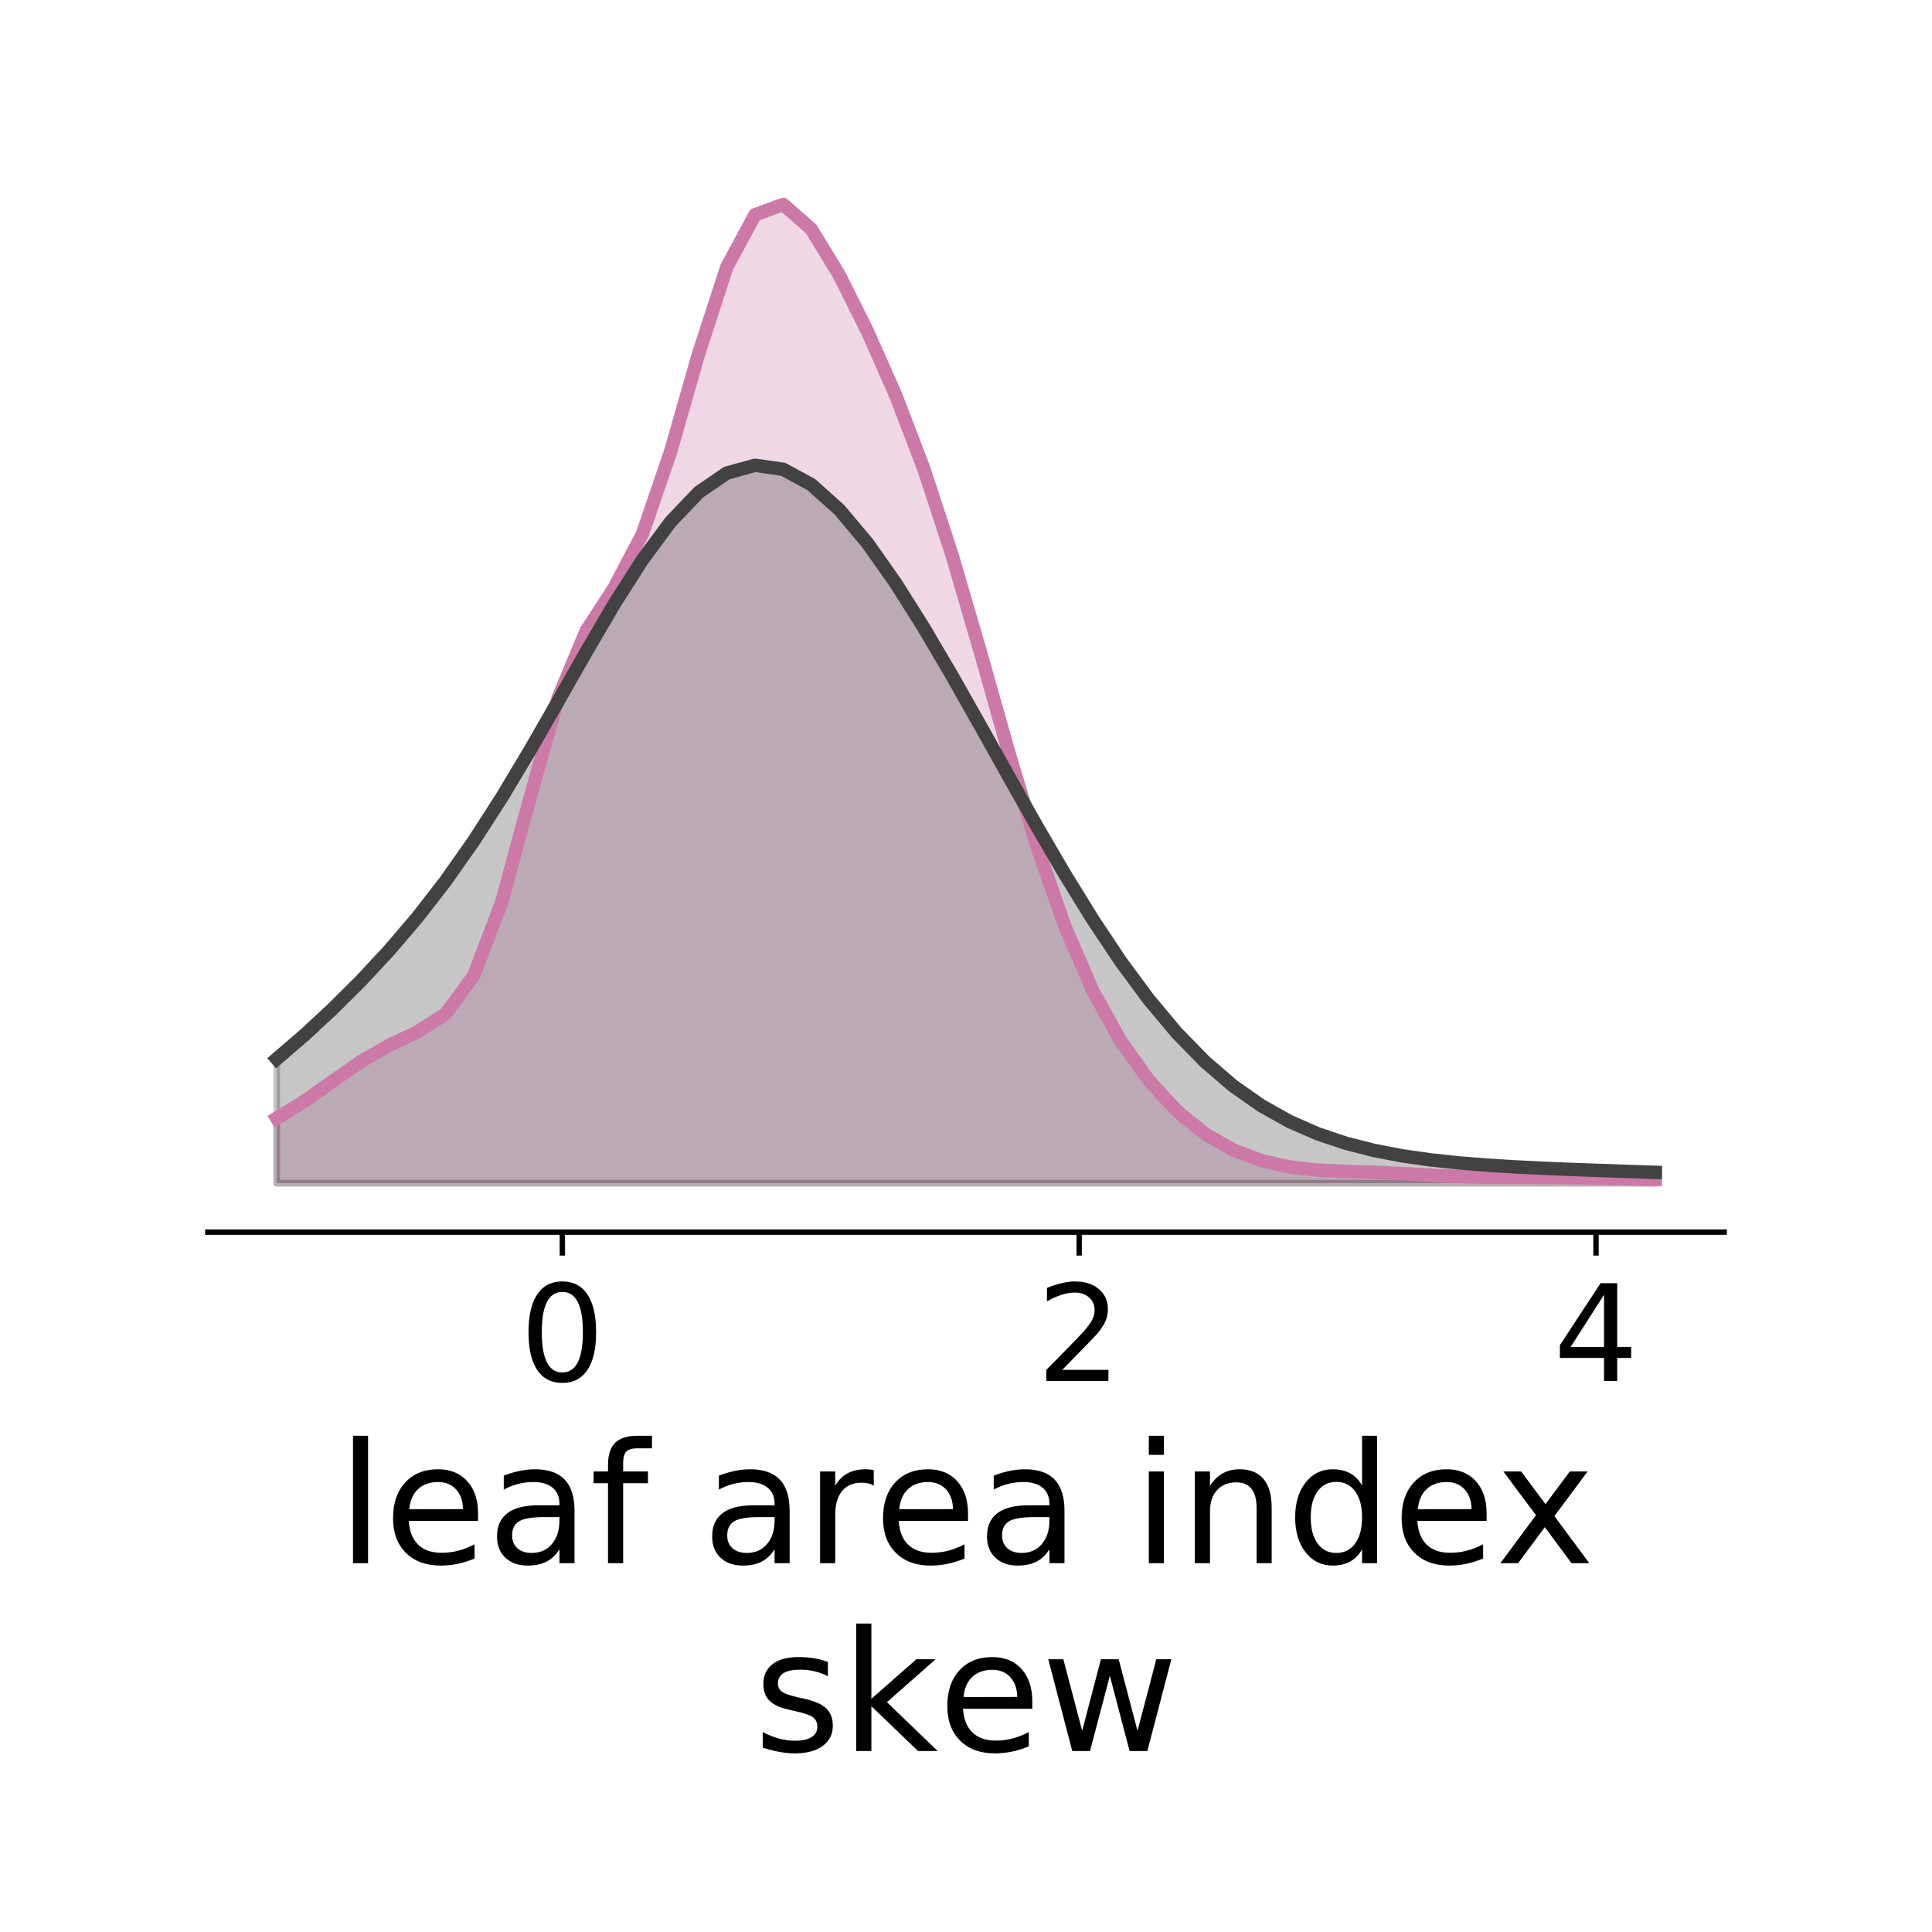
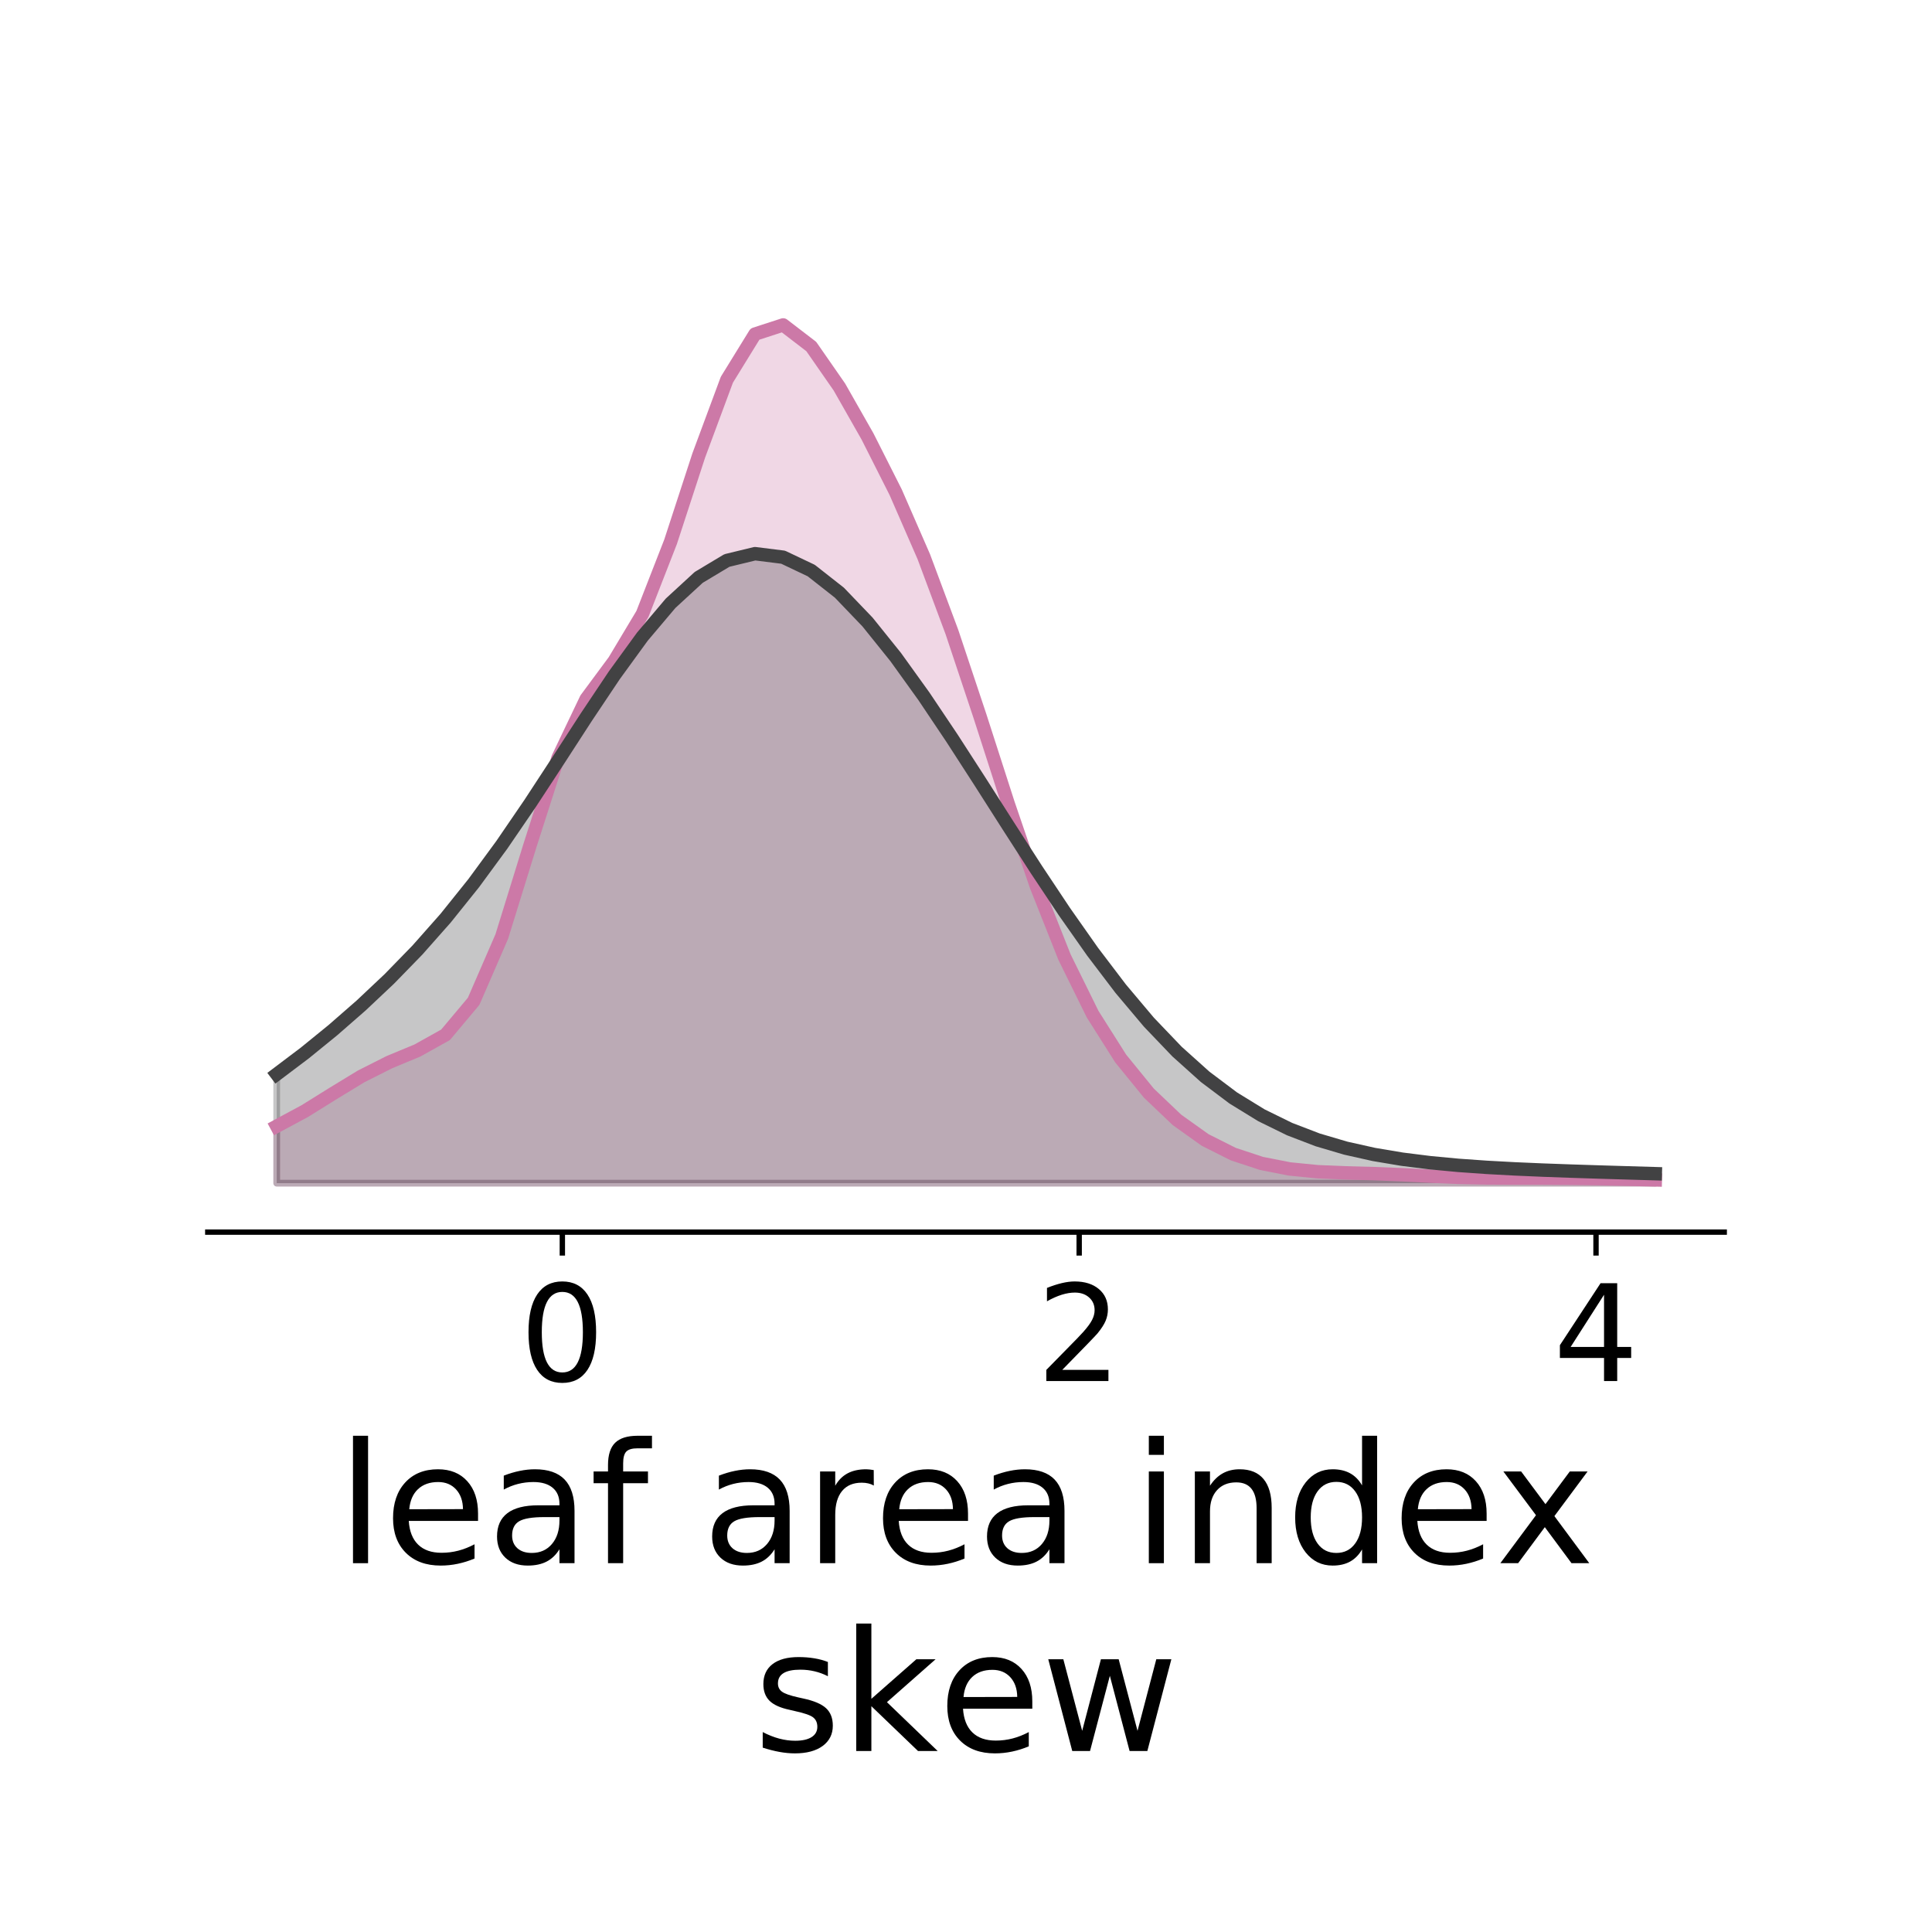
<svg xmlns="http://www.w3.org/2000/svg" xmlns:xlink="http://www.w3.org/1999/xlink" height="288pt" version="1.1" viewBox="0 0 288 288" width="288pt">
  <defs>
    <style type="text/css">
*{stroke-linecap:butt;stroke-linejoin:round;}
  </style>
  </defs>
  <g id="figure_1">
    <g id="patch_1">
      <path d="M 0 288  L 288 288  L 288 0  L 0 0  z " style="fill:#ffffff;" />
    </g>
    <g id="axes_1">
      <g id="patch_2">
        <path d="M 30.974 183.67  L 257.026 183.67  L 257.026 23.175  L 30.974 23.175  z " style="fill:#ffffff;" />
      </g>
      <g id="PolyCollection_1">
        <defs>
-           <path d="M 41.249 -111.625  L 41.249 -121.312  L 45.443 -123.885  L 49.637 -126.865  L 53.831 -129.777  L 58.025 -132.19  L 62.219 -134.177  L 66.413 -136.844  L 70.607 -142.546  L 74.801 -153.56  L 78.994 -169.009  L 83.188 -183.934  L 87.382 -193.956  L 91.576 -200.416  L 95.77 -208.404  L 99.964 -220.67  L 104.158 -235.329  L 108.352 -248.214  L 112.546 -255.975  L 116.74 -257.53  L 120.934 -253.859  L 125.127 -246.977  L 129.321 -238.567  L 133.515 -229.094  L 137.709 -218.13  L 141.903 -205.316  L 146.097 -190.969  L 150.291 -176.125  L 154.485 -162.135  L 158.679 -150.072  L 162.873 -140.362  L 167.066 -132.807  L 171.26 -126.934  L 175.454 -122.38  L 179.648 -118.97  L 183.842 -116.567  L 188.036 -114.988  L 192.23 -114.047  L 196.424 -113.574  L 200.618 -113.377  L 204.812 -113.251  L 209.006 -113.061  L 213.199 -112.818  L 217.393 -112.617  L 221.587 -112.518  L 225.781 -112.497  L 229.975 -112.494  L 234.169 -112.465  L 238.363 -112.395  L 242.557 -112.293  L 246.751 -112.182  L 246.751 -111.625  L 246.751 -111.625  L 242.557 -111.625  L 238.363 -111.625  L 234.169 -111.625  L 229.975 -111.625  L 225.781 -111.625  L 221.587 -111.625  L 217.393 -111.625  L 213.199 -111.625  L 209.006 -111.625  L 204.812 -111.625  L 200.618 -111.625  L 196.424 -111.625  L 192.23 -111.625  L 188.036 -111.625  L 183.842 -111.625  L 179.648 -111.625  L 175.454 -111.625  L 171.26 -111.625  L 167.066 -111.625  L 162.873 -111.625  L 158.679 -111.625  L 154.485 -111.625  L 150.291 -111.625  L 146.097 -111.625  L 141.903 -111.625  L 137.709 -111.625  L 133.515 -111.625  L 129.321 -111.625  L 125.127 -111.625  L 120.934 -111.625  L 116.74 -111.625  L 112.546 -111.625  L 108.352 -111.625  L 104.158 -111.625  L 99.964 -111.625  L 95.77 -111.625  L 91.576 -111.625  L 87.382 -111.625  L 83.188 -111.625  L 78.994 -111.625  L 74.801 -111.625  L 70.607 -111.625  L 66.413 -111.625  L 62.219 -111.625  L 58.025 -111.625  L 53.831 -111.625  L 49.637 -111.625  L 45.443 -111.625  L 41.249 -111.625  z " id="m5c86496319" style="stroke:#cc79a7;stroke-opacity:0.3;" />
+           <path d="M 41.249 -111.625  L 41.249 -120.12  L 45.443 -122.376  L 49.637 -124.988  L 53.831 -127.542  L 58.025 -129.658  L 62.219 -131.4  L 66.413 -133.739  L 70.607 -138.739  L 74.801 -148.396  L 78.994 -161.943  L 83.188 -175.03  L 87.382 -183.818  L 91.576 -189.483  L 95.77 -196.487  L 99.964 -207.242  L 104.158 -220.097  L 108.352 -231.395  L 112.546 -238.201  L 116.74 -239.564  L 120.934 -236.345  L 125.127 -230.31  L 129.321 -222.936  L 133.515 -214.629  L 137.709 -205.015  L 141.903 -193.78  L 146.097 -181.199  L 150.291 -168.183  L 154.485 -155.916  L 158.679 -145.338  L 162.873 -136.824  L 167.066 -130.199  L 171.26 -125.049  L 175.454 -121.056  L 179.648 -118.066  L 183.842 -115.958  L 188.036 -114.574  L 192.23 -113.749  L 196.424 -113.334  L 200.618 -113.161  L 204.812 -113.05  L 209.006 -112.884  L 213.199 -112.671  L 217.393 -112.495  L 221.587 -112.408  L 225.781 -112.389  L 229.975 -112.387  L 234.169 -112.362  L 238.363 -112.3  L 242.557 -112.211  L 246.751 -112.113  L 246.751 -111.625  L 246.751 -111.625  L 242.557 -111.625  L 238.363 -111.625  L 234.169 -111.625  L 229.975 -111.625  L 225.781 -111.625  L 221.587 -111.625  L 217.393 -111.625  L 213.199 -111.625  L 209.006 -111.625  L 204.812 -111.625  L 200.618 -111.625  L 196.424 -111.625  L 192.23 -111.625  L 188.036 -111.625  L 183.842 -111.625  L 179.648 -111.625  L 175.454 -111.625  L 171.26 -111.625  L 167.066 -111.625  L 162.873 -111.625  L 158.679 -111.625  L 154.485 -111.625  L 150.291 -111.625  L 146.097 -111.625  L 141.903 -111.625  L 137.709 -111.625  L 133.515 -111.625  L 129.321 -111.625  L 125.127 -111.625  L 120.934 -111.625  L 116.74 -111.625  L 112.546 -111.625  L 108.352 -111.625  L 104.158 -111.625  L 99.964 -111.625  L 95.77 -111.625  L 91.576 -111.625  L 87.382 -111.625  L 83.188 -111.625  L 78.994 -111.625  L 74.801 -111.625  L 70.607 -111.625  L 66.413 -111.625  L 62.219 -111.625  L 58.025 -111.625  L 53.831 -111.625  L 49.637 -111.625  L 45.443 -111.625  L 41.249 -111.625  z " id="maea310e864" style="stroke:#cc79a7;stroke-opacity:0.3;" />
        </defs>
-         <g clip-path="url(#pbfe2579580)">
-           <use style="fill:#cc79a7;fill-opacity:0.3;stroke:#cc79a7;stroke-opacity:0.3;" x="0" xlink:href="#m5c86496319" y="288" />
+         <g clip-path="url(#pe5beba5954)">
+           <use style="fill:#cc79a7;fill-opacity:0.3;stroke:#cc79a7;stroke-opacity:0.3;" x="0" xlink:href="#maea310e864" y="288" />
        </g>
      </g>
      <g id="PolyCollection_2">
        <defs>
-           <path d="M 41.249 -111.625  L 41.249 -130.151  L 45.443 -133.763  L 49.637 -137.654  L 53.831 -141.832  L 58.025 -146.339  L 62.219 -151.252  L 66.413 -156.657  L 70.607 -162.617  L 74.801 -169.134  L 78.994 -176.131  L 83.188 -183.442  L 87.382 -190.823  L 91.576 -197.973  L 95.77 -204.553  L 99.964 -210.211  L 104.158 -214.613  L 108.352 -217.482  L 112.546 -218.641  L 116.74 -218.043  L 120.934 -215.77  L 125.127 -212.012  L 129.321 -207.023  L 133.515 -201.075  L 137.709 -194.422  L 141.903 -187.293  L 146.097 -179.887  L 150.291 -172.386  L 154.485 -164.962  L 158.679 -157.774  L 162.873 -150.972  L 167.066 -144.681  L 171.26 -139.002  L 175.454 -134  L 179.648 -129.705  L 183.842 -126.108  L 188.036 -123.169  L 192.23 -120.822  L 196.424 -118.987  L 200.618 -117.577  L 204.812 -116.507  L 209.006 -115.704  L 213.199 -115.104  L 217.393 -114.655  L 221.587 -114.317  L 225.781 -114.057  L 229.975 -113.851  L 234.169 -113.677  L 238.363 -113.524  L 242.557 -113.38  L 246.751 -113.241  L 246.751 -111.625  L 246.751 -111.625  L 242.557 -111.625  L 238.363 -111.625  L 234.169 -111.625  L 229.975 -111.625  L 225.781 -111.625  L 221.587 -111.625  L 217.393 -111.625  L 213.199 -111.625  L 209.006 -111.625  L 204.812 -111.625  L 200.618 -111.625  L 196.424 -111.625  L 192.23 -111.625  L 188.036 -111.625  L 183.842 -111.625  L 179.648 -111.625  L 175.454 -111.625  L 171.26 -111.625  L 167.066 -111.625  L 162.873 -111.625  L 158.679 -111.625  L 154.485 -111.625  L 150.291 -111.625  L 146.097 -111.625  L 141.903 -111.625  L 137.709 -111.625  L 133.515 -111.625  L 129.321 -111.625  L 125.127 -111.625  L 120.934 -111.625  L 116.74 -111.625  L 112.546 -111.625  L 108.352 -111.625  L 104.158 -111.625  L 99.964 -111.625  L 95.77 -111.625  L 91.576 -111.625  L 87.382 -111.625  L 83.188 -111.625  L 78.994 -111.625  L 74.801 -111.625  L 70.607 -111.625  L 66.413 -111.625  L 62.219 -111.625  L 58.025 -111.625  L 53.831 -111.625  L 49.637 -111.625  L 45.443 -111.625  L 41.249 -111.625  z " id="m6c11db1237" style="stroke:#424243;stroke-opacity:0.3;" />
+           <path d="M 41.249 -111.625  L 41.249 -127.87  L 45.443 -131.037  L 49.637 -134.449  L 53.831 -138.112  L 58.025 -142.064  L 62.219 -146.373  L 66.413 -151.112  L 70.607 -156.338  L 74.801 -162.053  L 78.994 -168.188  L 83.188 -174.598  L 87.382 -181.07  L 91.576 -187.34  L 95.77 -193.11  L 99.964 -198.072  L 104.158 -201.931  L 108.352 -204.447  L 112.546 -205.464  L 116.74 -204.939  L 120.934 -202.946  L 125.127 -199.651  L 129.321 -195.276  L 133.515 -190.06  L 137.709 -184.227  L 141.903 -177.975  L 146.097 -171.481  L 150.291 -164.905  L 154.485 -158.394  L 158.679 -152.092  L 162.873 -146.127  L 167.066 -140.611  L 171.26 -135.631  L 175.454 -131.245  L 179.648 -127.479  L 183.842 -124.325  L 188.036 -121.748  L 192.23 -119.69  L 196.424 -118.081  L 200.618 -116.844  L 204.812 -115.906  L 209.006 -115.202  L 213.199 -114.676  L 217.393 -114.282  L 221.587 -113.986  L 225.781 -113.758  L 229.975 -113.577  L 234.169 -113.425  L 238.363 -113.29  L 242.557 -113.164  L 246.751 -113.042  L 246.751 -111.625  L 246.751 -111.625  L 242.557 -111.625  L 238.363 -111.625  L 234.169 -111.625  L 229.975 -111.625  L 225.781 -111.625  L 221.587 -111.625  L 217.393 -111.625  L 213.199 -111.625  L 209.006 -111.625  L 204.812 -111.625  L 200.618 -111.625  L 196.424 -111.625  L 192.23 -111.625  L 188.036 -111.625  L 183.842 -111.625  L 179.648 -111.625  L 175.454 -111.625  L 171.26 -111.625  L 167.066 -111.625  L 162.873 -111.625  L 158.679 -111.625  L 154.485 -111.625  L 150.291 -111.625  L 146.097 -111.625  L 141.903 -111.625  L 137.709 -111.625  L 133.515 -111.625  L 129.321 -111.625  L 125.127 -111.625  L 120.934 -111.625  L 116.74 -111.625  L 112.546 -111.625  L 108.352 -111.625  L 104.158 -111.625  L 99.964 -111.625  L 95.77 -111.625  L 91.576 -111.625  L 87.382 -111.625  L 83.188 -111.625  L 78.994 -111.625  L 74.801 -111.625  L 70.607 -111.625  L 66.413 -111.625  L 62.219 -111.625  L 58.025 -111.625  L 53.831 -111.625  L 49.637 -111.625  L 45.443 -111.625  L 41.249 -111.625  z " id="m944ce21ca6" style="stroke:#424243;stroke-opacity:0.3;" />
        </defs>
-         <g clip-path="url(#pbfe2579580)">
-           <use style="fill:#424243;fill-opacity:0.3;stroke:#424243;stroke-opacity:0.3;" x="0" xlink:href="#m6c11db1237" y="288" />
+         <g clip-path="url(#pe5beba5954)">
+           <use style="fill:#424243;fill-opacity:0.3;stroke:#424243;stroke-opacity:0.3;" x="0" xlink:href="#m944ce21ca6" y="288" />
        </g>
      </g>
      <g id="matplotlib.axis_1">
        <g id="xtick_1">
          <g id="line2d_1">
            <defs>
-               <path d="M 0 0  L 0 3.5  " id="m8b95e0ae16" style="stroke:#000000;stroke-width:0.8;" />
+               <path d="M 0 0  L 0 3.5  " id="mffda99a2e6" style="stroke:#000000;stroke-width:0.8;" />
            </defs>
            <g>
-               <use style="stroke:#000000;stroke-width:0.8;" x="83.828" xlink:href="#m8b95e0ae16" y="183.67" />
+               <use style="stroke:#000000;stroke-width:0.8;" x="83.828" xlink:href="#mffda99a2e6" y="183.67" />
            </g>
          </g>
          <g id="text_1">
            <defs>
              <path d="M 31.781 66.406  Q 24.172 66.406 20.328 58.906  Q 16.5 51.422 16.5 36.375  Q 16.5 21.391 20.328 13.891  Q 24.172 6.391 31.781 6.391  Q 39.453 6.391 43.281 13.891  Q 47.125 21.391 47.125 36.375  Q 47.125 51.422 43.281 58.906  Q 39.453 66.406 31.781 66.406  z M 31.781 74.219  Q 44.047 74.219 50.516 64.516  Q 56.984 54.828 56.984 36.375  Q 56.984 17.969 50.516 8.266  Q 44.047 -1.422 31.781 -1.422  Q 19.531 -1.422 13.062 8.266  Q 6.594 17.969 6.594 36.375  Q 6.594 54.828 13.062 64.516  Q 19.531 74.219 31.781 74.219  z " id="DejaVuSans-30" />
            </defs>
            <g transform="translate(77.46519 205.8669)scale(0.2 -0.2)">
              <use xlink:href="#DejaVuSans-30" />
            </g>
          </g>
        </g>
        <g id="xtick_2">
          <g id="line2d_2">
            <g>
-               <use style="stroke:#000000;stroke-width:0.8;" x="160.871" xlink:href="#m8b95e0ae16" y="183.67" />
+               <use style="stroke:#000000;stroke-width:0.8;" x="160.871" xlink:href="#mffda99a2e6" y="183.67" />
            </g>
          </g>
          <g id="text_2">
            <defs>
              <path d="M 19.188 8.297  L 53.609 8.297  L 53.609 0  L 7.328 0  L 7.328 8.297  Q 12.938 14.109 22.625 23.891  Q 32.328 33.688 34.812 36.531  Q 39.547 41.844 41.422 45.531  Q 43.312 49.219 43.312 52.781  Q 43.312 58.594 39.234 62.25  Q 35.156 65.922 28.609 65.922  Q 23.969 65.922 18.812 64.312  Q 13.672 62.703 7.812 59.422  L 7.812 69.391  Q 13.766 71.781 18.938 73  Q 24.125 74.219 28.422 74.219  Q 39.75 74.219 46.484 68.547  Q 53.219 62.891 53.219 53.422  Q 53.219 48.922 51.531 44.891  Q 49.859 40.875 45.406 35.406  Q 44.188 33.984 37.641 27.219  Q 31.109 20.453 19.188 8.297  z " id="DejaVuSans-32" />
            </defs>
            <g transform="translate(154.5089 205.8669)scale(0.2 -0.2)">
              <use xlink:href="#DejaVuSans-32" />
            </g>
          </g>
        </g>
        <g id="xtick_3">
          <g id="line2d_3">
            <g>
-               <use style="stroke:#000000;stroke-width:0.8;" x="237.915" xlink:href="#m8b95e0ae16" y="183.67" />
+               <use style="stroke:#000000;stroke-width:0.8;" x="237.915" xlink:href="#mffda99a2e6" y="183.67" />
            </g>
          </g>
          <g id="text_3">
            <defs>
              <path d="M 37.797 64.312  L 12.891 25.391  L 37.797 25.391  z M 35.203 72.906  L 47.609 72.906  L 47.609 25.391  L 58.016 25.391  L 58.016 17.188  L 47.609 17.188  L 47.609 0  L 37.797 0  L 37.797 17.188  L 4.891 17.188  L 4.891 26.703  z " id="DejaVuSans-34" />
            </defs>
            <g transform="translate(231.5527 205.8669)scale(0.2 -0.2)">
              <use xlink:href="#DejaVuSans-34" />
            </g>
          </g>
        </g>
        <g id="text_4">
          <defs>
            <path d="M 9.422 75.984  L 18.406 75.984  L 18.406 0  L 9.422 0  z " id="DejaVuSans-6c" />
            <path d="M 56.203 29.594  L 56.203 25.203  L 14.891 25.203  Q 15.484 15.922 20.484 11.062  Q 25.484 6.203 34.422 6.203  Q 39.594 6.203 44.453 7.469  Q 49.312 8.734 54.109 11.281  L 54.109 2.781  Q 49.266 0.734 44.188 -0.344  Q 39.109 -1.422 33.891 -1.422  Q 20.797 -1.422 13.156 6.188  Q 5.516 13.812 5.516 26.812  Q 5.516 40.234 12.766 48.109  Q 20.016 56 32.328 56  Q 43.359 56 49.781 48.891  Q 56.203 41.797 56.203 29.594  z M 47.219 32.234  Q 47.125 39.594 43.094 43.984  Q 39.062 48.391 32.422 48.391  Q 24.906 48.391 20.391 44.141  Q 15.875 39.891 15.188 32.172  z " id="DejaVuSans-65" />
            <path d="M 34.281 27.484  Q 23.391 27.484 19.188 25  Q 14.984 22.516 14.984 16.5  Q 14.984 11.719 18.141 8.906  Q 21.297 6.109 26.703 6.109  Q 34.188 6.109 38.703 11.406  Q 43.219 16.703 43.219 25.484  L 43.219 27.484  z M 52.203 31.203  L 52.203 0  L 43.219 0  L 43.219 8.297  Q 40.141 3.328 35.547 0.953  Q 30.953 -1.422 24.312 -1.422  Q 15.922 -1.422 10.953 3.297  Q 6 8.016 6 15.922  Q 6 25.141 12.172 29.828  Q 18.359 34.516 30.609 34.516  L 43.219 34.516  L 43.219 35.406  Q 43.219 41.609 39.141 45  Q 35.062 48.391 27.688 48.391  Q 23 48.391 18.547 47.266  Q 14.109 46.141 10.016 43.891  L 10.016 52.203  Q 14.938 54.109 19.578 55.047  Q 24.219 56 28.609 56  Q 40.484 56 46.344 49.844  Q 52.203 43.703 52.203 31.203  z " id="DejaVuSans-61" />
            <path d="M 37.109 75.984  L 37.109 68.5  L 28.516 68.5  Q 23.688 68.5 21.797 66.547  Q 19.922 64.594 19.922 59.516  L 19.922 54.688  L 34.719 54.688  L 34.719 47.703  L 19.922 47.703  L 19.922 0  L 10.891 0  L 10.891 47.703  L 2.297 47.703  L 2.297 54.688  L 10.891 54.688  L 10.891 58.5  Q 10.891 67.625 15.141 71.797  Q 19.391 75.984 28.609 75.984  z " id="DejaVuSans-66" />
            <path id="DejaVuSans-20" />
            <path d="M 41.109 46.297  Q 39.594 47.172 37.812 47.578  Q 36.031 48 33.891 48  Q 26.266 48 22.188 43.047  Q 18.109 38.094 18.109 28.812  L 18.109 0  L 9.078 0  L 9.078 54.688  L 18.109 54.688  L 18.109 46.188  Q 20.953 51.172 25.484 53.578  Q 30.031 56 36.531 56  Q 37.453 56 38.578 55.875  Q 39.703 55.766 41.062 55.516  z " id="DejaVuSans-72" />
            <path d="M 9.422 54.688  L 18.406 54.688  L 18.406 0  L 9.422 0  z M 9.422 75.984  L 18.406 75.984  L 18.406 64.594  L 9.422 64.594  z " id="DejaVuSans-69" />
            <path d="M 54.891 33.016  L 54.891 0  L 45.906 0  L 45.906 32.719  Q 45.906 40.484 42.875 44.328  Q 39.844 48.188 33.797 48.188  Q 26.516 48.188 22.312 43.547  Q 18.109 38.922 18.109 30.906  L 18.109 0  L 9.078 0  L 9.078 54.688  L 18.109 54.688  L 18.109 46.188  Q 21.344 51.125 25.703 53.562  Q 30.078 56 35.797 56  Q 45.219 56 50.047 50.172  Q 54.891 44.344 54.891 33.016  z " id="DejaVuSans-6e" />
            <path d="M 45.406 46.391  L 45.406 75.984  L 54.391 75.984  L 54.391 0  L 45.406 0  L 45.406 8.203  Q 42.578 3.328 38.25 0.953  Q 33.938 -1.422 27.875 -1.422  Q 17.969 -1.422 11.734 6.484  Q 5.516 14.406 5.516 27.297  Q 5.516 40.188 11.734 48.094  Q 17.969 56 27.875 56  Q 33.938 56 38.25 53.625  Q 42.578 51.266 45.406 46.391  z M 14.797 27.297  Q 14.797 17.391 18.875 11.75  Q 22.953 6.109 30.078 6.109  Q 37.203 6.109 41.297 11.75  Q 45.406 17.391 45.406 27.297  Q 45.406 37.203 41.297 42.844  Q 37.203 48.484 30.078 48.484  Q 22.953 48.484 18.875 42.844  Q 14.797 37.203 14.797 27.297  z " id="DejaVuSans-64" />
            <path d="M 54.891 54.688  L 35.109 28.078  L 55.906 0  L 45.312 0  L 29.391 21.484  L 13.484 0  L 2.875 0  L 24.125 28.609  L 4.688 54.688  L 15.281 54.688  L 29.781 35.203  L 44.281 54.688  z " id="DejaVuSans-78" />
          </defs>
          <g transform="translate(50.26562 233.0223)scale(0.25 -0.25)">
            <use xlink:href="#DejaVuSans-6c" />
            <use x="27.783" xlink:href="#DejaVuSans-65" />
            <use x="89.307" xlink:href="#DejaVuSans-61" />
            <use x="150.586" xlink:href="#DejaVuSans-66" />
            <use x="185.791" xlink:href="#DejaVuSans-20" />
            <use x="217.578" xlink:href="#DejaVuSans-61" />
            <use x="278.857" xlink:href="#DejaVuSans-72" />
            <use x="319.939" xlink:href="#DejaVuSans-65" />
            <use x="381.463" xlink:href="#DejaVuSans-61" />
            <use x="442.742" xlink:href="#DejaVuSans-20" />
            <use x="474.529" xlink:href="#DejaVuSans-69" />
            <use x="502.312" xlink:href="#DejaVuSans-6e" />
            <use x="565.691" xlink:href="#DejaVuSans-64" />
            <use x="629.168" xlink:href="#DejaVuSans-65" />
            <use x="690.676" xlink:href="#DejaVuSans-78" />
          </g>
          <defs>
            <path d="M 44.281 53.078  L 44.281 44.578  Q 40.484 46.531 36.375 47.5  Q 32.281 48.484 27.875 48.484  Q 21.188 48.484 17.844 46.438  Q 14.5 44.391 14.5 40.281  Q 14.5 37.156 16.891 35.375  Q 19.281 33.594 26.516 31.984  L 29.594 31.297  Q 39.156 29.25 43.188 25.516  Q 47.219 21.781 47.219 15.094  Q 47.219 7.469 41.188 3.016  Q 35.156 -1.422 24.609 -1.422  Q 20.219 -1.422 15.453 -0.562  Q 10.688 0.297 5.422 2  L 5.422 11.281  Q 10.406 8.688 15.234 7.391  Q 20.062 6.109 24.812 6.109  Q 31.156 6.109 34.562 8.281  Q 37.984 10.453 37.984 14.406  Q 37.984 18.062 35.516 20.016  Q 33.062 21.969 24.703 23.781  L 21.578 24.516  Q 13.234 26.266 9.516 29.906  Q 5.812 33.547 5.812 39.891  Q 5.812 47.609 11.281 51.797  Q 16.75 56 26.812 56  Q 31.781 56 36.172 55.266  Q 40.578 54.547 44.281 53.078  z " id="DejaVuSans-73" />
            <path d="M 9.078 75.984  L 18.109 75.984  L 18.109 31.109  L 44.922 54.688  L 56.391 54.688  L 27.391 29.109  L 57.625 0  L 45.906 0  L 18.109 26.703  L 18.109 0  L 9.078 0  z " id="DejaVuSans-6b" />
            <path d="M 4.203 54.688  L 13.188 54.688  L 24.422 12.016  L 35.594 54.688  L 46.188 54.688  L 57.422 12.016  L 68.609 54.688  L 77.594 54.688  L 63.281 0  L 52.688 0  L 40.922 44.828  L 29.109 0  L 18.5 0  z " id="DejaVuSans-77" />
          </defs>
          <g transform="translate(112.3418 261.0169)scale(0.25 -0.25)">
            <use xlink:href="#DejaVuSans-73" />
            <use x="52.1" xlink:href="#DejaVuSans-6b" />
            <use x="109.963" xlink:href="#DejaVuSans-65" />
            <use x="171.486" xlink:href="#DejaVuSans-77" />
          </g>
        </g>
      </g>
      <g id="line2d_4">
-         <path clip-path="url(#pbfe2579580)" d="M 41.249 166.688  L 45.443 164.115  L 49.637 161.135  L 53.831 158.223  L 58.025 155.81  L 62.219 153.823  L 66.413 151.156  L 70.607 145.454  L 74.801 134.44  L 78.994 118.991  L 83.188 104.066  L 87.382 94.044  L 91.576 87.584  L 95.77 79.596  L 99.964 67.33  L 104.158 52.671  L 108.352 39.786  L 112.546 32.025  L 116.74 30.47  L 120.934 34.141  L 125.127 41.023  L 129.321 49.433  L 133.515 58.906  L 137.709 69.87  L 141.903 82.684  L 146.097 97.031  L 150.291 111.875  L 154.485 125.865  L 158.679 137.928  L 162.873 147.638  L 167.066 155.193  L 171.26 161.066  L 175.454 165.62  L 179.648 169.03  L 183.842 171.433  L 188.036 173.012  L 192.23 173.953  L 196.424 174.426  L 200.618 174.623  L 204.812 174.749  L 209.006 174.939  L 213.199 175.182  L 217.393 175.383  L 221.587 175.482  L 225.781 175.503  L 229.975 175.506  L 234.169 175.535  L 238.363 175.605  L 242.557 175.707  L 246.751 175.818  " style="fill:none;stroke:#cc79a7;stroke-linecap:square;stroke-width:2;" />
+         <path clip-path="url(#pe5beba5954)" d="M 41.249 167.88  L 45.443 165.624  L 49.637 163.012  L 53.831 160.458  L 58.025 158.342  L 62.219 156.6  L 66.413 154.261  L 70.607 149.261  L 74.801 139.604  L 78.994 126.057  L 83.188 112.97  L 87.382 104.182  L 91.576 98.517  L 95.77 91.513  L 99.964 80.758  L 104.158 67.903  L 108.352 56.605  L 112.546 49.799  L 116.74 48.436  L 120.934 51.655  L 125.127 57.69  L 129.321 65.064  L 133.515 73.371  L 137.709 82.985  L 141.903 94.22  L 146.097 106.801  L 150.291 119.817  L 154.485 132.084  L 158.679 142.662  L 162.873 151.176  L 167.066 157.801  L 171.26 162.951  L 175.454 166.944  L 179.648 169.934  L 183.842 172.042  L 188.036 173.426  L 192.23 174.251  L 196.424 174.666  L 200.618 174.839  L 204.812 174.95  L 209.006 175.116  L 213.199 175.329  L 217.393 175.505  L 221.587 175.592  L 225.781 175.611  L 229.975 175.613  L 234.169 175.638  L 238.363 175.7  L 242.557 175.789  L 246.751 175.887  " style="fill:none;stroke:#cc79a7;stroke-linecap:square;stroke-width:2;" />
      </g>
      <g id="line2d_5">
-         <path clip-path="url(#pbfe2579580)" d="M 41.249 157.849  L 45.443 154.237  L 49.637 150.346  L 53.831 146.168  L 58.025 141.661  L 62.219 136.748  L 66.413 131.343  L 70.607 125.383  L 74.801 118.866  L 78.994 111.869  L 83.188 104.558  L 87.382 97.177  L 91.576 90.027  L 95.77 83.447  L 99.964 77.789  L 104.158 73.387  L 108.352 70.518  L 112.546 69.359  L 116.74 69.957  L 120.934 72.23  L 125.127 75.988  L 129.321 80.977  L 133.515 86.925  L 137.709 93.578  L 141.903 100.707  L 146.097 108.113  L 150.291 115.614  L 154.485 123.038  L 158.679 130.226  L 162.873 137.028  L 167.066 143.319  L 171.26 148.998  L 175.454 154  L 179.648 158.295  L 183.842 161.892  L 188.036 164.831  L 192.23 167.178  L 196.424 169.013  L 200.618 170.423  L 204.812 171.493  L 209.006 172.296  L 213.199 172.896  L 217.393 173.345  L 221.587 173.683  L 225.781 173.943  L 229.975 174.149  L 234.169 174.323  L 238.363 174.476  L 242.557 174.62  L 246.751 174.759  " style="fill:none;stroke:#424243;stroke-linecap:square;stroke-width:2;" />
+         <path clip-path="url(#pe5beba5954)" d="M 41.249 160.13  L 45.443 156.963  L 49.637 153.551  L 53.831 149.888  L 58.025 145.936  L 62.219 141.627  L 66.413 136.888  L 70.607 131.662  L 74.801 125.947  L 78.994 119.812  L 83.188 113.402  L 87.382 106.93  L 91.576 100.66  L 95.77 94.89  L 99.964 89.928  L 104.158 86.069  L 108.352 83.553  L 112.546 82.536  L 116.74 83.061  L 120.934 85.054  L 125.127 88.349  L 129.321 92.724  L 133.515 97.94  L 137.709 103.773  L 141.903 110.025  L 146.097 116.519  L 150.291 123.095  L 154.485 129.606  L 158.679 135.908  L 162.873 141.873  L 167.066 147.389  L 171.26 152.369  L 175.454 156.755  L 179.648 160.521  L 183.842 163.675  L 188.036 166.252  L 192.23 168.31  L 196.424 169.919  L 200.618 171.156  L 204.812 172.094  L 209.006 172.798  L 213.199 173.324  L 217.393 173.718  L 221.587 174.014  L 225.781 174.242  L 229.975 174.423  L 234.169 174.575  L 238.363 174.71  L 242.557 174.836  L 246.751 174.958  " style="fill:none;stroke:#424243;stroke-linecap:square;stroke-width:2;" />
      </g>
      <g id="patch_3">
        <path d="M 30.974 183.67  L 257.026 183.67  " style="fill:none;stroke:#000000;stroke-linecap:square;stroke-linejoin:miter;stroke-width:0.8;" />
      </g>
    </g>
  </g>
  <defs>
-     <clipPath id="pbfe2579580">
+     <clipPath id="pe5beba5954">
      <rect height="160.495" width="226.052" x="30.974" y="23.175" />
    </clipPath>
  </defs>
</svg>
